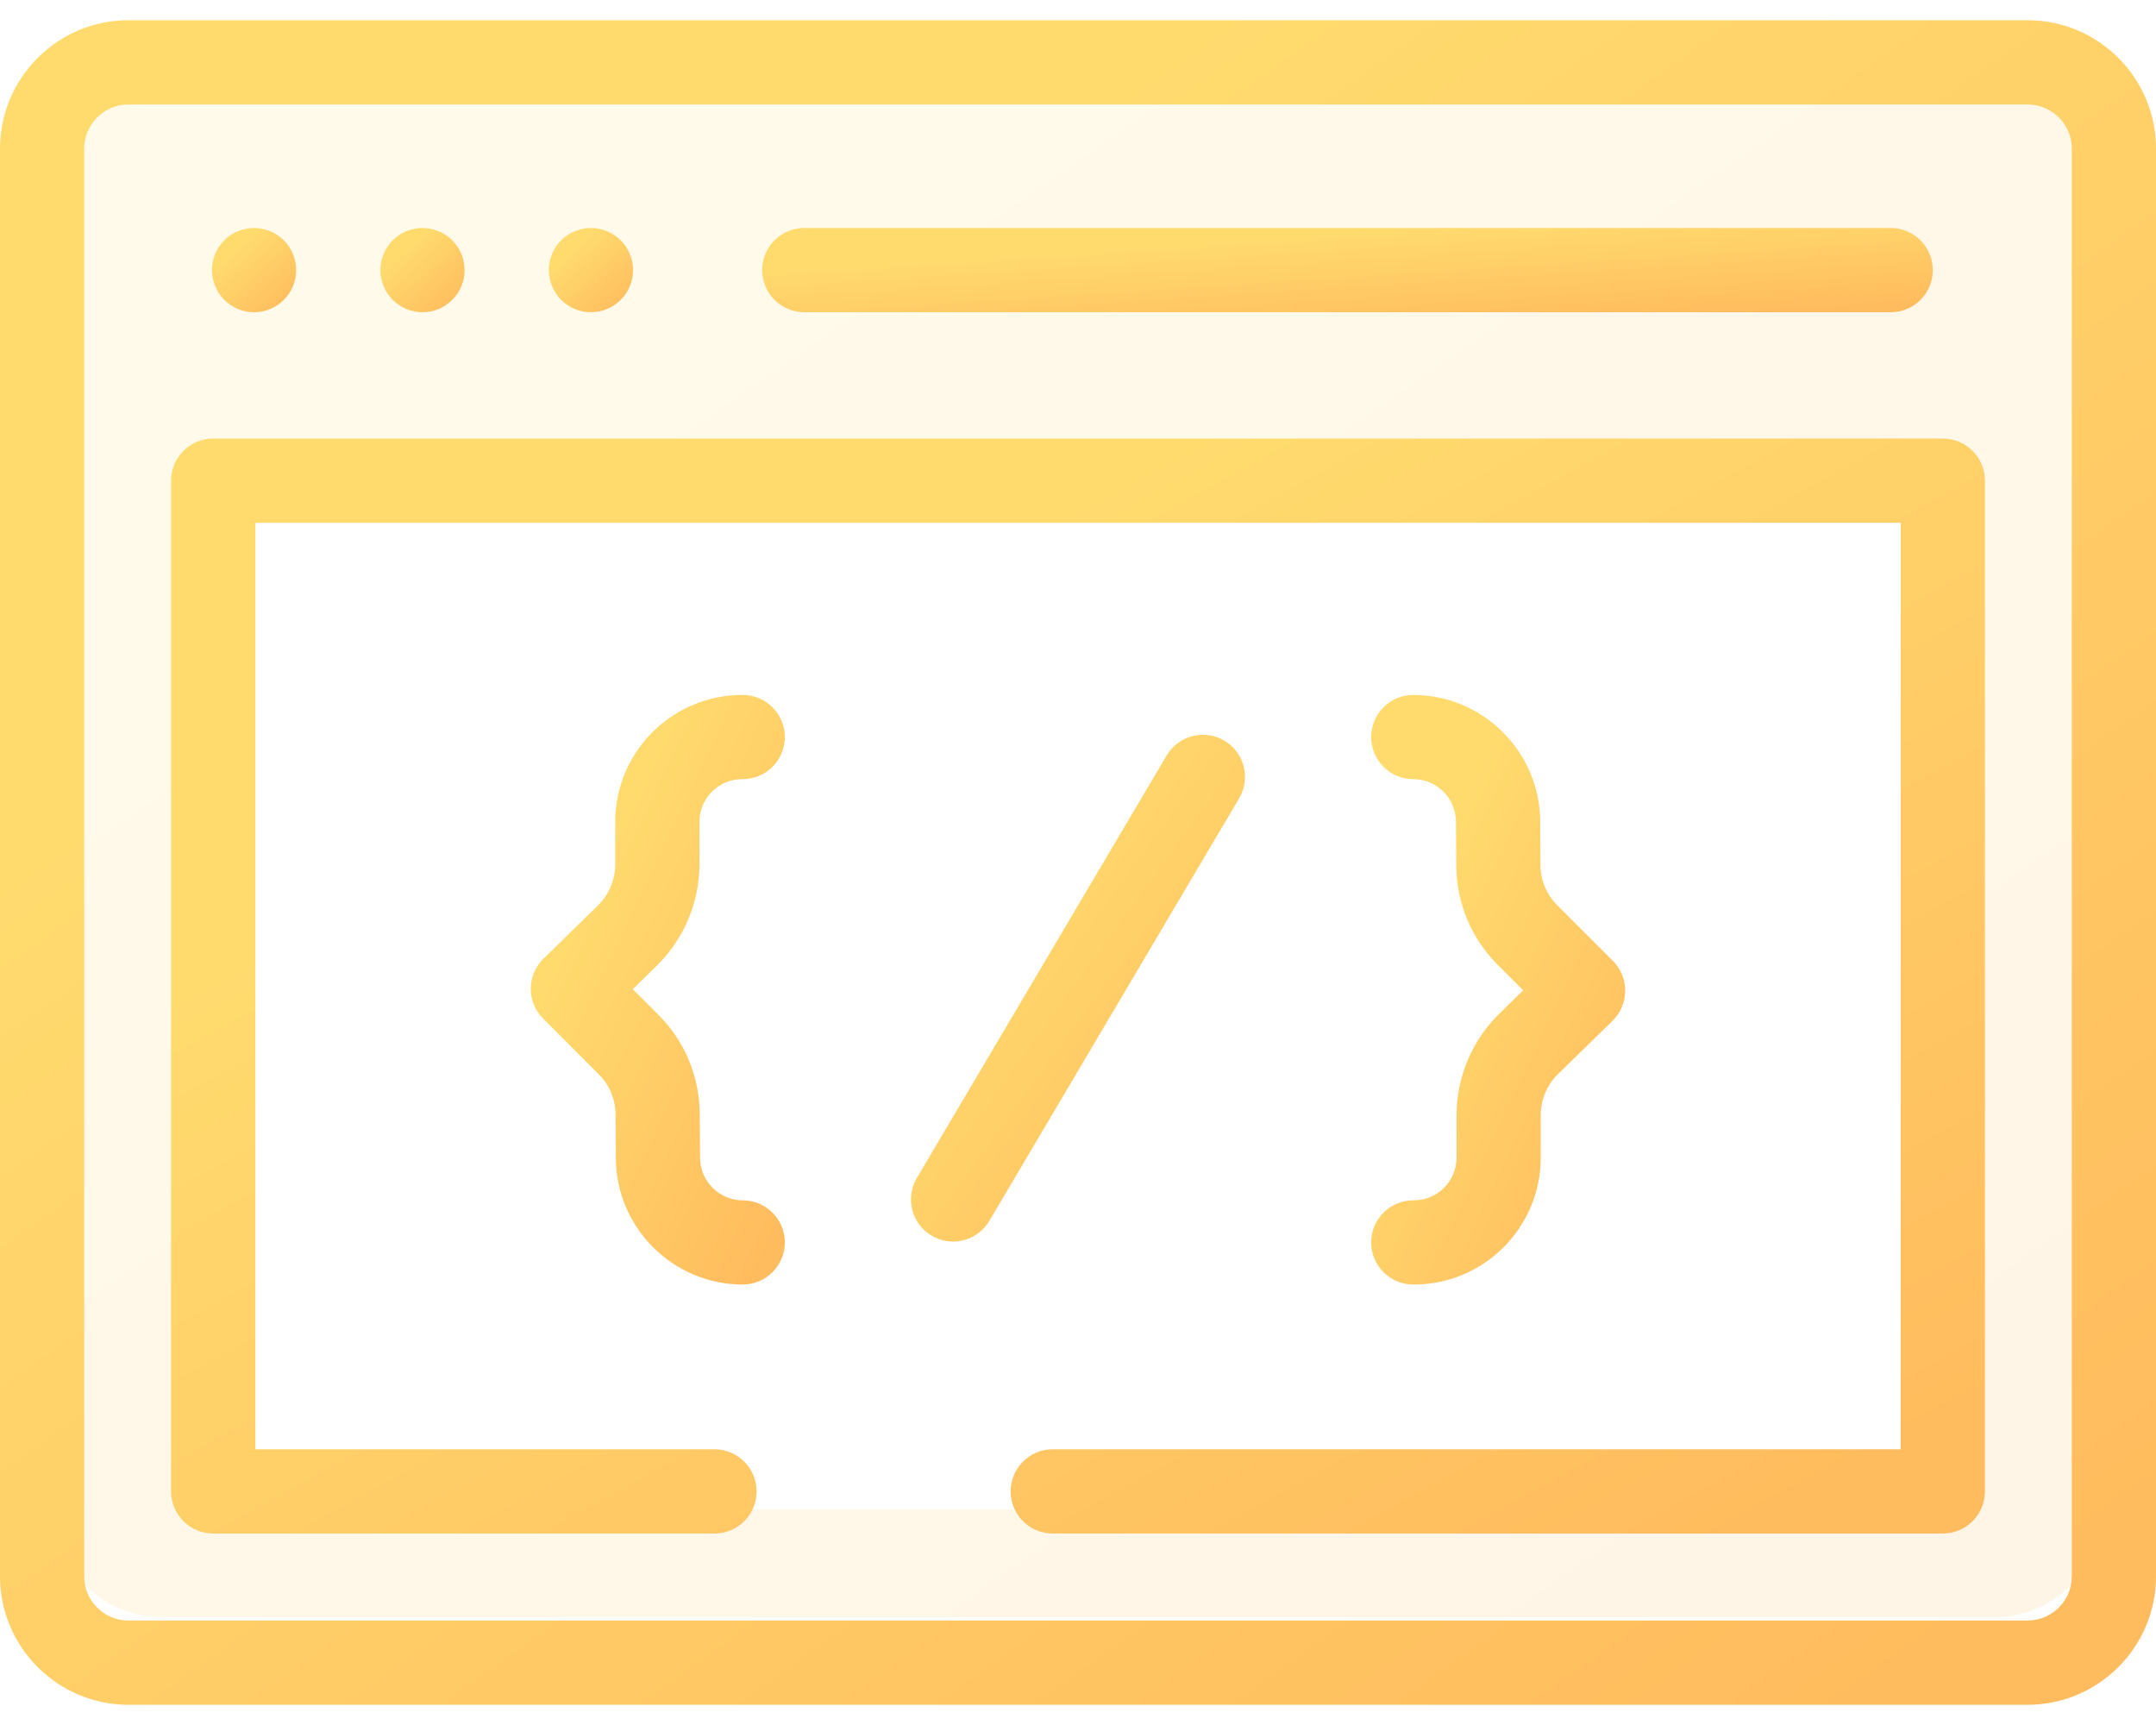
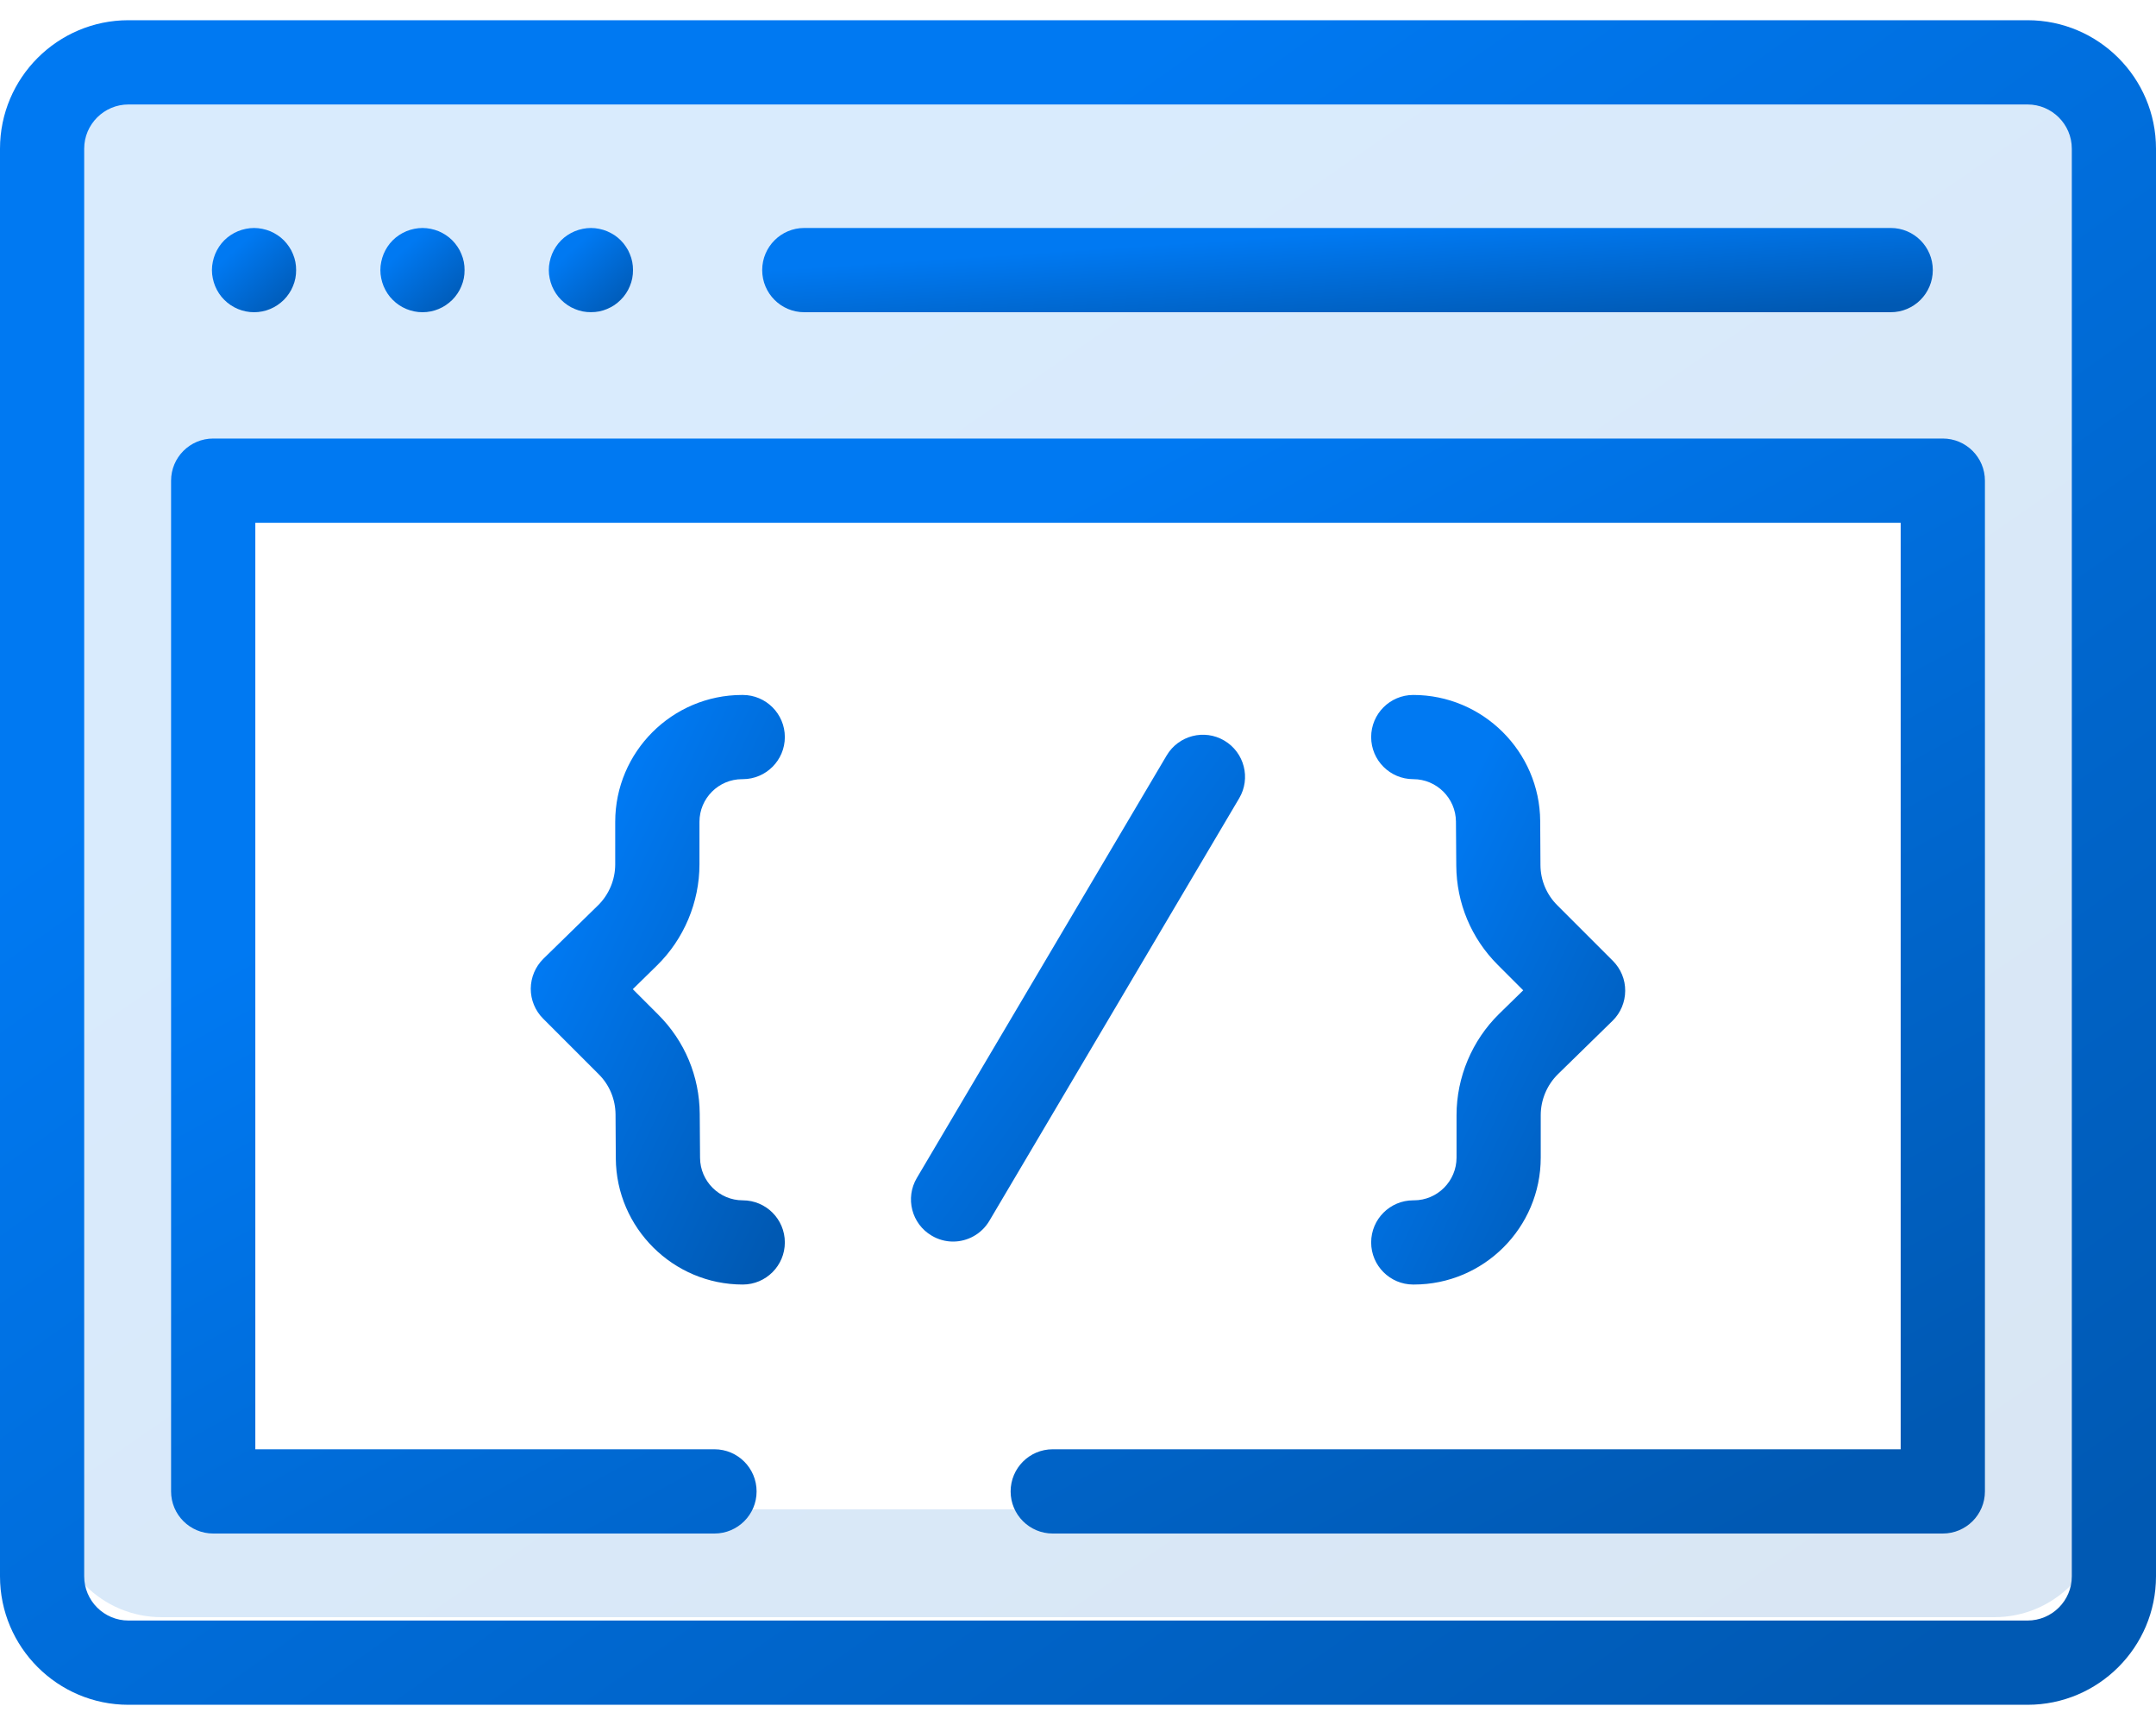
<svg xmlns="http://www.w3.org/2000/svg" width="40" height="32" viewBox="0 0 40 32" fill="none">
  <path opacity="0.15" fill-rule="evenodd" clip-rule="evenodd" d="M3 1C1.895 1 1 1.895 1 3V28C1 29.105 1.895 30 3 30H37C38.105 30 39 29.105 39 28V3C39 1.895 38.105 1 37 1H3ZM36 9H4V28H36V9Z" fill="url(#paint0_linear)" />
  <path d="M37.617 0.375H2.383C1.069 0.375 0 1.444 0 2.758V29.242C0 30.556 1.069 31.625 2.383 31.625H37.617C38.931 31.625 40 30.556 40 29.242V2.758C40 1.444 38.931 0.375 37.617 0.375ZM38.438 29.242C38.438 29.695 38.069 30.062 37.617 30.062H2.383C1.931 30.062 1.562 29.695 1.562 29.242V2.758C1.562 2.306 1.931 1.938 2.383 1.938H37.617C38.069 1.938 38.438 2.306 38.438 2.758V29.242Z" fill="url(#paint1_linear)" />
  <path d="M14.922 5.792H35.078C35.51 5.792 35.859 5.442 35.859 5.01C35.859 4.579 35.51 4.229 35.078 4.229H14.922C14.49 4.229 14.141 4.579 14.141 5.01C14.141 5.442 14.49 5.792 14.922 5.792Z" fill="url(#paint2_linear)" />
  <path d="M3.992 5.309C4.012 5.356 4.036 5.402 4.064 5.444C4.092 5.487 4.125 5.527 4.161 5.562C4.306 5.709 4.508 5.792 4.713 5.792C4.765 5.792 4.816 5.787 4.866 5.777C4.916 5.767 4.966 5.752 5.013 5.732C5.06 5.713 5.105 5.688 5.147 5.66C5.19 5.631 5.23 5.598 5.266 5.563C5.302 5.527 5.334 5.487 5.363 5.444C5.392 5.402 5.416 5.356 5.435 5.309C5.455 5.262 5.47 5.213 5.48 5.163C5.49 5.113 5.494 5.061 5.494 5.01C5.494 4.959 5.49 4.908 5.48 4.858C5.47 4.808 5.455 4.759 5.435 4.712C5.416 4.664 5.392 4.619 5.363 4.577C5.334 4.534 5.302 4.494 5.266 4.458C5.23 4.422 5.19 4.389 5.147 4.361C5.105 4.333 5.06 4.309 5.013 4.289C4.966 4.27 4.916 4.255 4.866 4.245C4.766 4.224 4.662 4.224 4.561 4.245C4.511 4.255 4.462 4.27 4.415 4.289C4.367 4.309 4.322 4.333 4.28 4.361C4.237 4.389 4.197 4.422 4.161 4.458C4.125 4.494 4.092 4.534 4.064 4.577C4.036 4.619 4.012 4.664 3.992 4.712C3.973 4.759 3.958 4.808 3.948 4.858C3.937 4.908 3.932 4.959 3.932 5.01C3.932 5.061 3.937 5.113 3.948 5.163C3.958 5.213 3.973 5.262 3.992 5.309Z" fill="url(#paint3_linear)" />
  <path d="M7.117 5.309C7.137 5.356 7.161 5.402 7.189 5.444C7.217 5.487 7.25 5.527 7.286 5.562C7.431 5.709 7.633 5.792 7.838 5.792C7.89 5.792 7.941 5.787 7.991 5.777C8.041 5.767 8.091 5.752 8.138 5.732C8.185 5.713 8.23 5.688 8.272 5.66C8.315 5.631 8.355 5.598 8.391 5.563C8.427 5.527 8.459 5.487 8.488 5.444C8.517 5.402 8.541 5.356 8.56 5.309C8.58 5.262 8.595 5.213 8.605 5.163C8.615 5.113 8.619 5.061 8.619 5.01C8.619 4.959 8.615 4.908 8.605 4.858C8.595 4.808 8.58 4.759 8.56 4.712C8.541 4.664 8.517 4.619 8.488 4.577C8.459 4.534 8.427 4.494 8.391 4.458C8.355 4.422 8.315 4.389 8.272 4.361C8.23 4.333 8.185 4.309 8.138 4.289C8.091 4.27 8.041 4.255 7.991 4.245C7.891 4.224 7.787 4.224 7.686 4.245C7.636 4.255 7.587 4.27 7.54 4.289C7.492 4.309 7.447 4.333 7.405 4.361C7.362 4.389 7.322 4.422 7.286 4.458C7.25 4.494 7.217 4.534 7.189 4.577C7.161 4.619 7.137 4.664 7.117 4.712C7.098 4.759 7.083 4.808 7.073 4.858C7.062 4.908 7.057 4.959 7.057 5.01C7.057 5.061 7.062 5.113 7.073 5.163C7.083 5.213 7.098 5.262 7.117 5.309Z" fill="url(#paint4_linear)" />
  <path d="M10.242 5.309C10.262 5.356 10.286 5.402 10.314 5.444C10.342 5.487 10.375 5.527 10.411 5.562C10.447 5.598 10.487 5.631 10.53 5.66C10.572 5.688 10.617 5.713 10.665 5.732C10.712 5.752 10.761 5.767 10.811 5.777C10.861 5.787 10.912 5.791 10.963 5.791C11.015 5.791 11.066 5.787 11.116 5.777C11.166 5.767 11.216 5.752 11.262 5.732C11.309 5.713 11.355 5.688 11.398 5.66C11.44 5.631 11.48 5.598 11.516 5.562C11.552 5.527 11.585 5.487 11.613 5.444C11.642 5.402 11.666 5.356 11.685 5.309C11.705 5.262 11.72 5.213 11.73 5.163C11.74 5.113 11.744 5.061 11.744 5.01C11.744 4.959 11.74 4.908 11.73 4.858C11.72 4.808 11.705 4.759 11.685 4.712C11.666 4.664 11.642 4.619 11.613 4.577C11.585 4.534 11.552 4.494 11.516 4.458C11.48 4.422 11.44 4.389 11.398 4.361C11.355 4.333 11.309 4.309 11.262 4.289C11.216 4.27 11.166 4.255 11.116 4.245C11.016 4.224 10.912 4.224 10.811 4.245C10.761 4.255 10.712 4.27 10.665 4.289C10.617 4.309 10.572 4.333 10.53 4.361C10.487 4.389 10.447 4.422 10.411 4.458C10.375 4.494 10.342 4.534 10.314 4.577C10.286 4.619 10.262 4.664 10.242 4.712C10.223 4.759 10.208 4.808 10.198 4.858C10.187 4.908 10.182 4.959 10.182 5.01C10.182 5.061 10.187 5.113 10.198 5.163C10.208 5.213 10.223 5.262 10.242 5.309Z" fill="url(#paint5_linear)" />
  <path d="M22.715 13.739C22.344 13.519 21.865 13.643 21.645 14.014L17.01 21.852C16.79 22.224 16.913 22.703 17.285 22.922C17.409 22.996 17.546 23.032 17.682 23.032C17.949 23.032 18.209 22.894 18.355 22.648L22.99 14.809C23.21 14.438 23.087 13.959 22.715 13.739Z" fill="url(#paint6_linear)" />
  <path d="M12.977 16.035V15.246C12.977 14.809 13.332 14.454 13.769 14.454H13.78C14.211 14.454 14.561 14.104 14.561 13.673C14.561 13.242 14.211 12.892 13.78 12.892H13.769C12.471 12.892 11.414 13.948 11.414 15.246V16.035C11.414 16.319 11.298 16.596 11.095 16.795L10.082 17.785C9.933 17.931 9.849 18.131 9.847 18.34C9.846 18.548 9.929 18.749 10.076 18.896L11.108 19.928C11.307 20.126 11.417 20.391 11.42 20.672L11.425 21.491C11.434 22.78 12.49 23.829 13.78 23.829C14.211 23.829 14.561 23.479 14.561 23.048C14.561 22.616 14.211 22.267 13.78 22.267C13.346 22.267 12.991 21.914 12.988 21.48L12.982 20.661C12.977 19.966 12.704 19.313 12.213 18.823L11.74 18.35L12.187 17.912C12.689 17.421 12.977 16.737 12.977 16.035Z" fill="url(#paint7_linear)" />
  <path d="M27.023 20.686V21.474C27.023 21.911 26.668 22.267 26.231 22.267H26.22C25.789 22.267 25.439 22.616 25.439 23.048C25.439 23.479 25.789 23.829 26.22 23.829H26.231C27.529 23.829 28.585 22.773 28.585 21.474V20.686C28.585 20.402 28.702 20.125 28.905 19.926L29.918 18.936C30.067 18.79 30.151 18.59 30.152 18.381C30.154 18.172 30.071 17.972 29.923 17.824L28.892 16.793C28.693 16.595 28.582 16.33 28.58 16.049L28.575 15.23C28.566 13.941 27.509 12.892 26.22 12.892C25.789 12.892 25.439 13.242 25.439 13.673C25.439 14.104 25.789 14.454 26.22 14.454C26.654 14.454 27.009 14.807 27.012 15.241L27.018 16.059C27.023 16.754 27.296 17.407 27.787 17.898L28.26 18.371L27.812 18.809C27.311 19.3 27.023 19.984 27.023 20.686Z" fill="url(#paint8_linear)" />
  <path d="M36.044 8.135H3.956C3.524 8.135 3.174 8.485 3.174 8.917V27.667C3.174 28.098 3.524 28.448 3.956 28.448H13.255C13.687 28.448 14.037 28.098 14.037 27.667C14.037 27.235 13.687 26.885 13.255 26.885H4.737V9.698H35.263V26.885H19.531C19.1 26.885 18.75 27.235 18.75 27.667C18.75 28.098 19.1 28.448 19.531 28.448H36.044C36.476 28.448 36.826 28.098 36.826 27.667V8.917C36.826 8.485 36.476 8.135 36.044 8.135Z" fill="url(#paint9_linear)" />
  <defs>
    <linearGradient id="paint0_linear" x1="3.153" y1="1" x2="26.689" y2="35.054" gradientUnits="userSpaceOnUse">
-       <stop offset="0.259" stop-color="#FFDB6E" />
-       <stop offset="1" stop-color="#FFBC5E" />
+       <stop offset="0.259" stop-color="#0079f2" />
+       <stop offset="1" stop-color="#0059b3" />
    </linearGradient>
    <linearGradient id="paint1_linear" x1="2.267" y1="0.375" x2="27.833" y2="36.511" gradientUnits="userSpaceOnUse">
-       <stop offset="0.259" stop-color="#FFDB6E" />
-       <stop offset="1" stop-color="#FFBC5E" />
+       <stop offset="0.259" stop-color="#0079f2" />
+       <stop offset="1" stop-color="#0059b3" />
    </linearGradient>
    <linearGradient id="paint2_linear" x1="15.371" y1="4.229" x2="15.547" y2="6.929" gradientUnits="userSpaceOnUse">
-       <stop offset="0.259" stop-color="#FFDB6E" />
-       <stop offset="1" stop-color="#FFBC5E" />
+       <stop offset="0.259" stop-color="#0079f2" />
+       <stop offset="1" stop-color="#0059b3" />
    </linearGradient>
    <linearGradient id="paint3_linear" x1="4.02" y1="4.229" x2="5.369" y2="5.719" gradientUnits="userSpaceOnUse">
-       <stop offset="0.259" stop-color="#FFDB6E" />
-       <stop offset="1" stop-color="#FFBC5E" />
+       <stop offset="0.259" stop-color="#0079f2" />
+       <stop offset="1" stop-color="#0059b3" />
    </linearGradient>
    <linearGradient id="paint4_linear" x1="7.145" y1="4.229" x2="8.494" y2="5.719" gradientUnits="userSpaceOnUse">
-       <stop offset="0.259" stop-color="#FFDB6E" />
-       <stop offset="1" stop-color="#FFBC5E" />
+       <stop offset="0.259" stop-color="#0079f2" />
+       <stop offset="1" stop-color="#0059b3" />
    </linearGradient>
    <linearGradient id="paint5_linear" x1="10.27" y1="4.229" x2="11.619" y2="5.719" gradientUnits="userSpaceOnUse">
-       <stop offset="0.259" stop-color="#FFDB6E" />
-       <stop offset="1" stop-color="#FFBC5E" />
+       <stop offset="0.259" stop-color="#0079f2" />
+       <stop offset="1" stop-color="#0059b3" />
    </linearGradient>
    <linearGradient id="paint6_linear" x1="17.252" y1="13.63" x2="25.014" y2="19.281" gradientUnits="userSpaceOnUse">
-       <stop offset="0.259" stop-color="#FFDB6E" />
-       <stop offset="1" stop-color="#FFBC5E" />
+       <stop offset="0.259" stop-color="#0079f2" />
+       <stop offset="1" stop-color="#0059b3" />
    </linearGradient>
    <linearGradient id="paint7_linear" x1="10.114" y1="12.892" x2="17.479" y2="16.396" gradientUnits="userSpaceOnUse">
-       <stop offset="0.259" stop-color="#FFDB6E" />
-       <stop offset="1" stop-color="#FFBC5E" />
+       <stop offset="0.259" stop-color="#0079f2" />
+       <stop offset="1" stop-color="#0059b3" />
    </linearGradient>
    <linearGradient id="paint8_linear" x1="25.706" y1="12.892" x2="33.07" y2="16.396" gradientUnits="userSpaceOnUse">
-       <stop offset="0.259" stop-color="#FFDB6E" />
-       <stop offset="1" stop-color="#FFBC5E" />
+       <stop offset="0.259" stop-color="#0079f2" />
+       <stop offset="1" stop-color="#0059b3" />
    </linearGradient>
    <linearGradient id="paint9_linear" x1="5.081" y1="8.135" x2="19.915" y2="35.272" gradientUnits="userSpaceOnUse">
-       <stop offset="0.259" stop-color="#FFDB6E" />
-       <stop offset="1" stop-color="#FFBC5E" />
+       <stop offset="0.259" stop-color="#0079f2" />
+       <stop offset="1" stop-color="#0059b3" />
    </linearGradient>
  </defs>
</svg>
